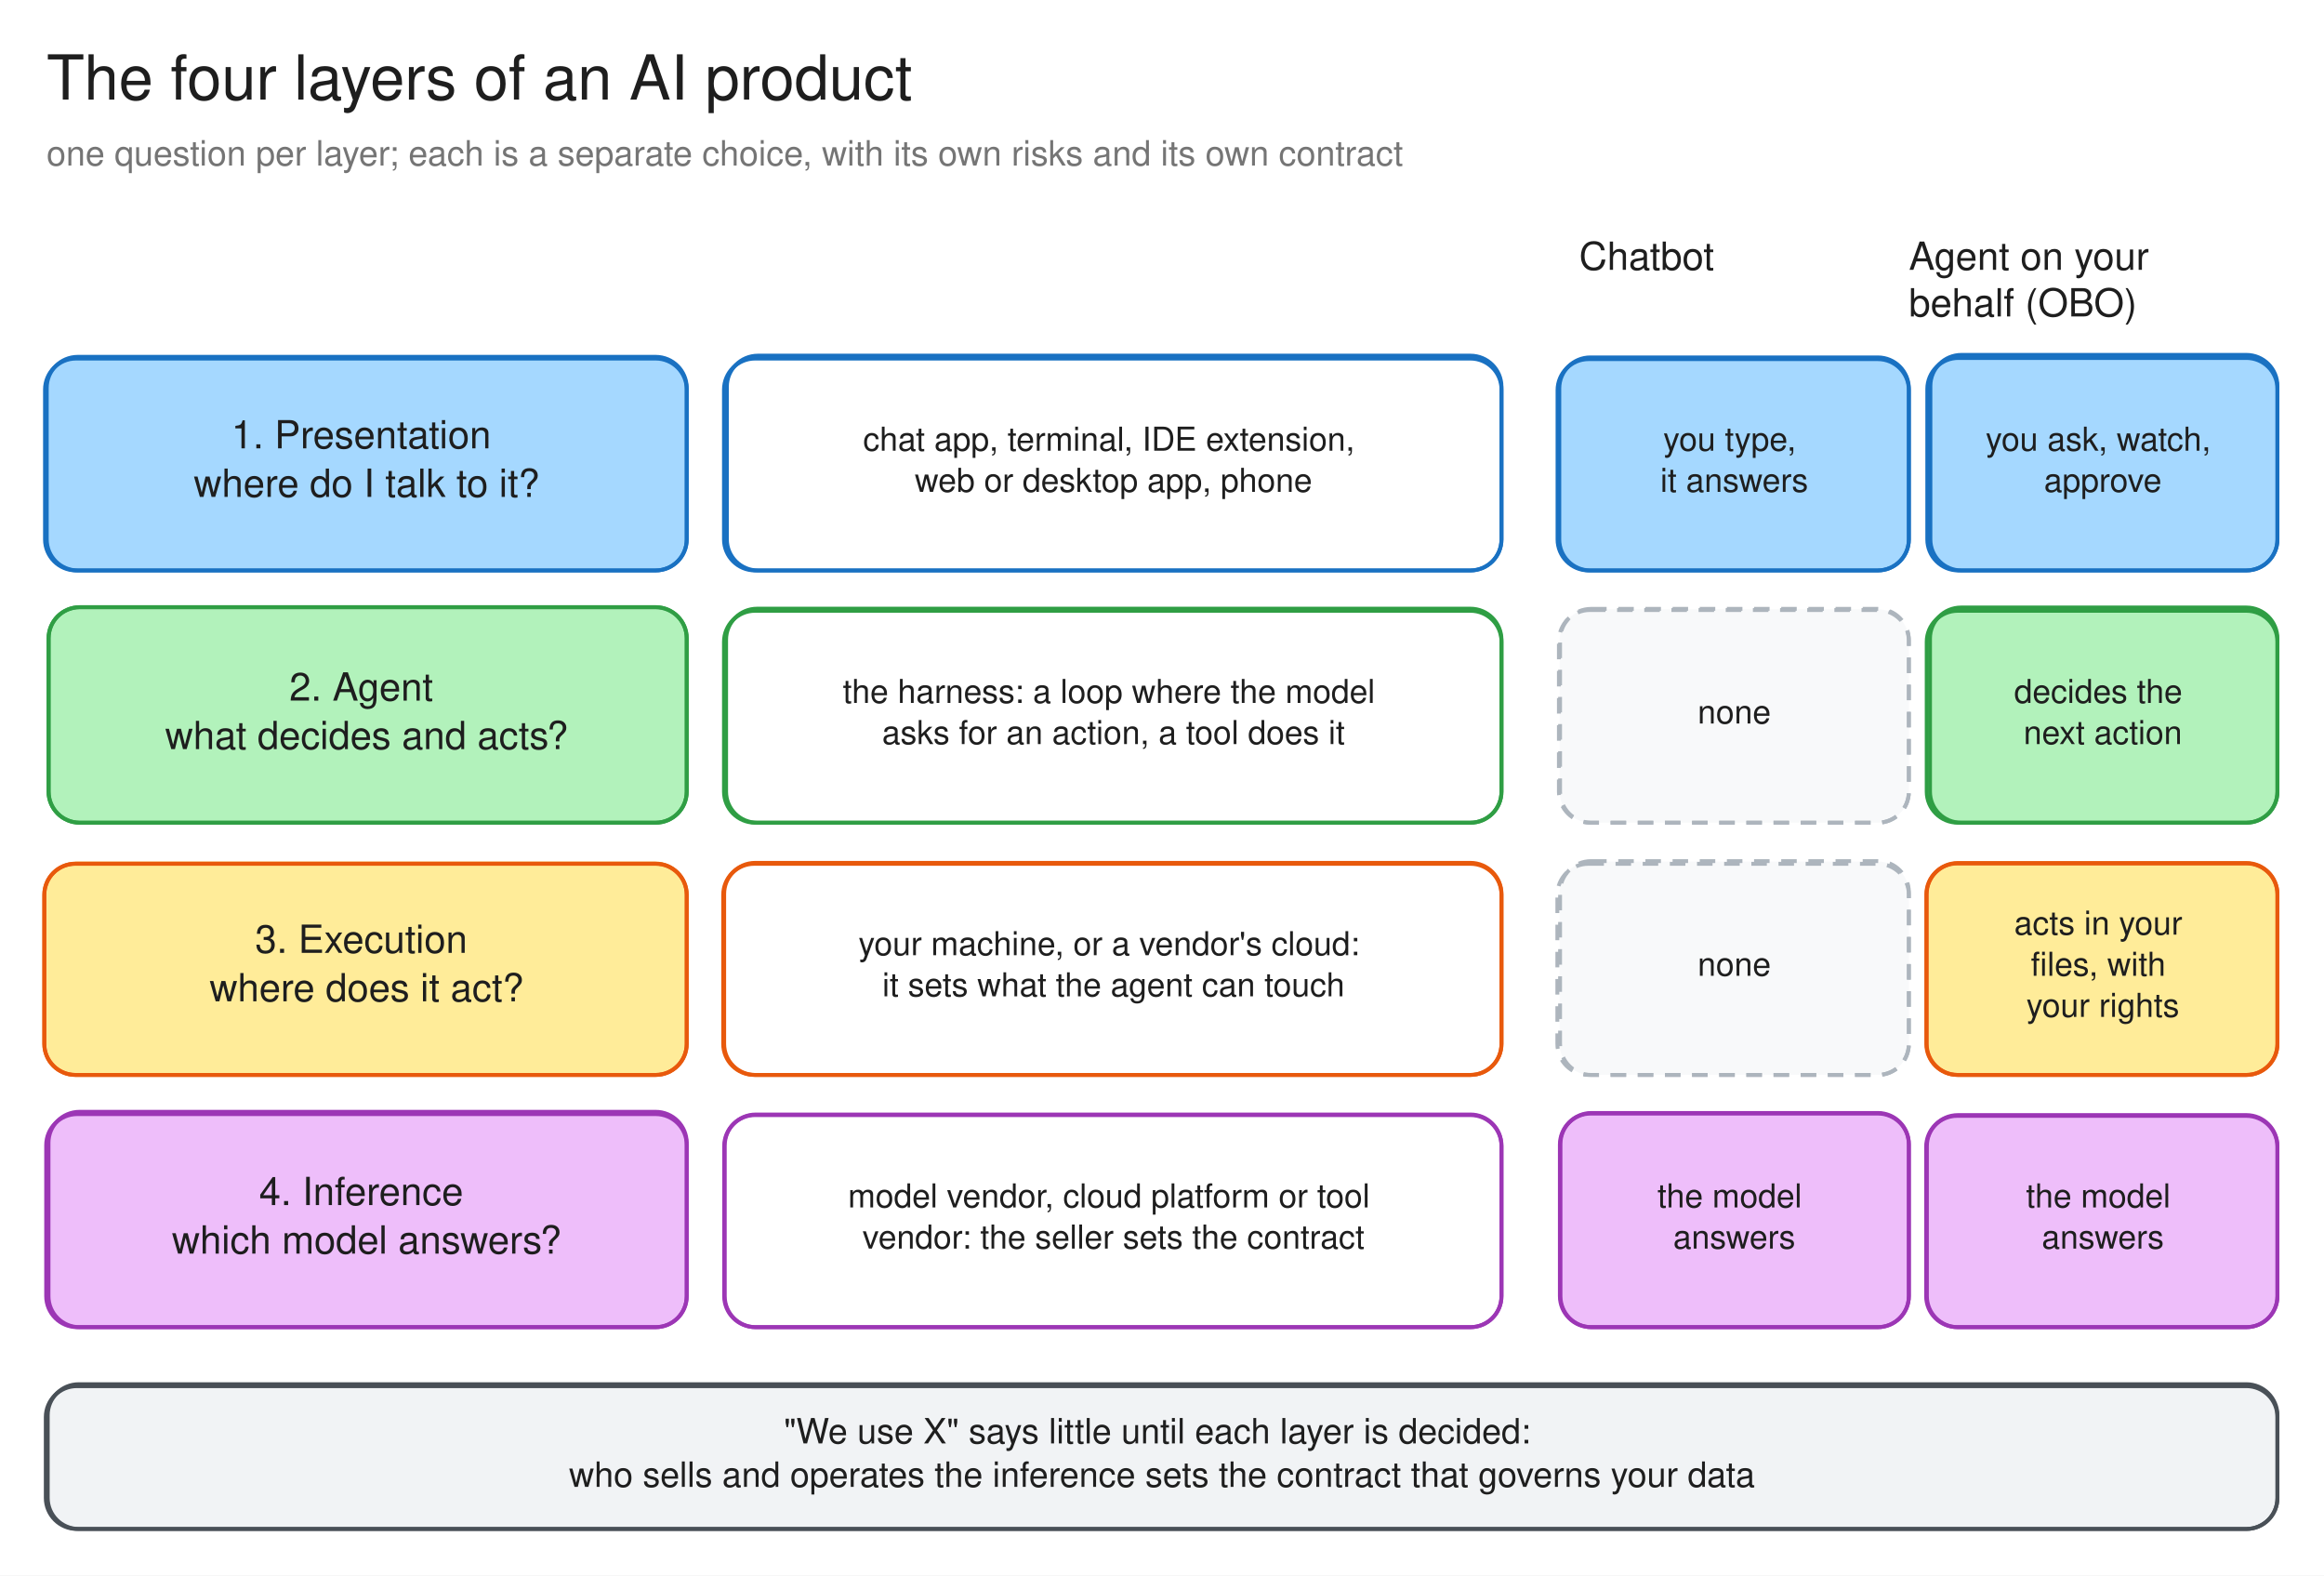
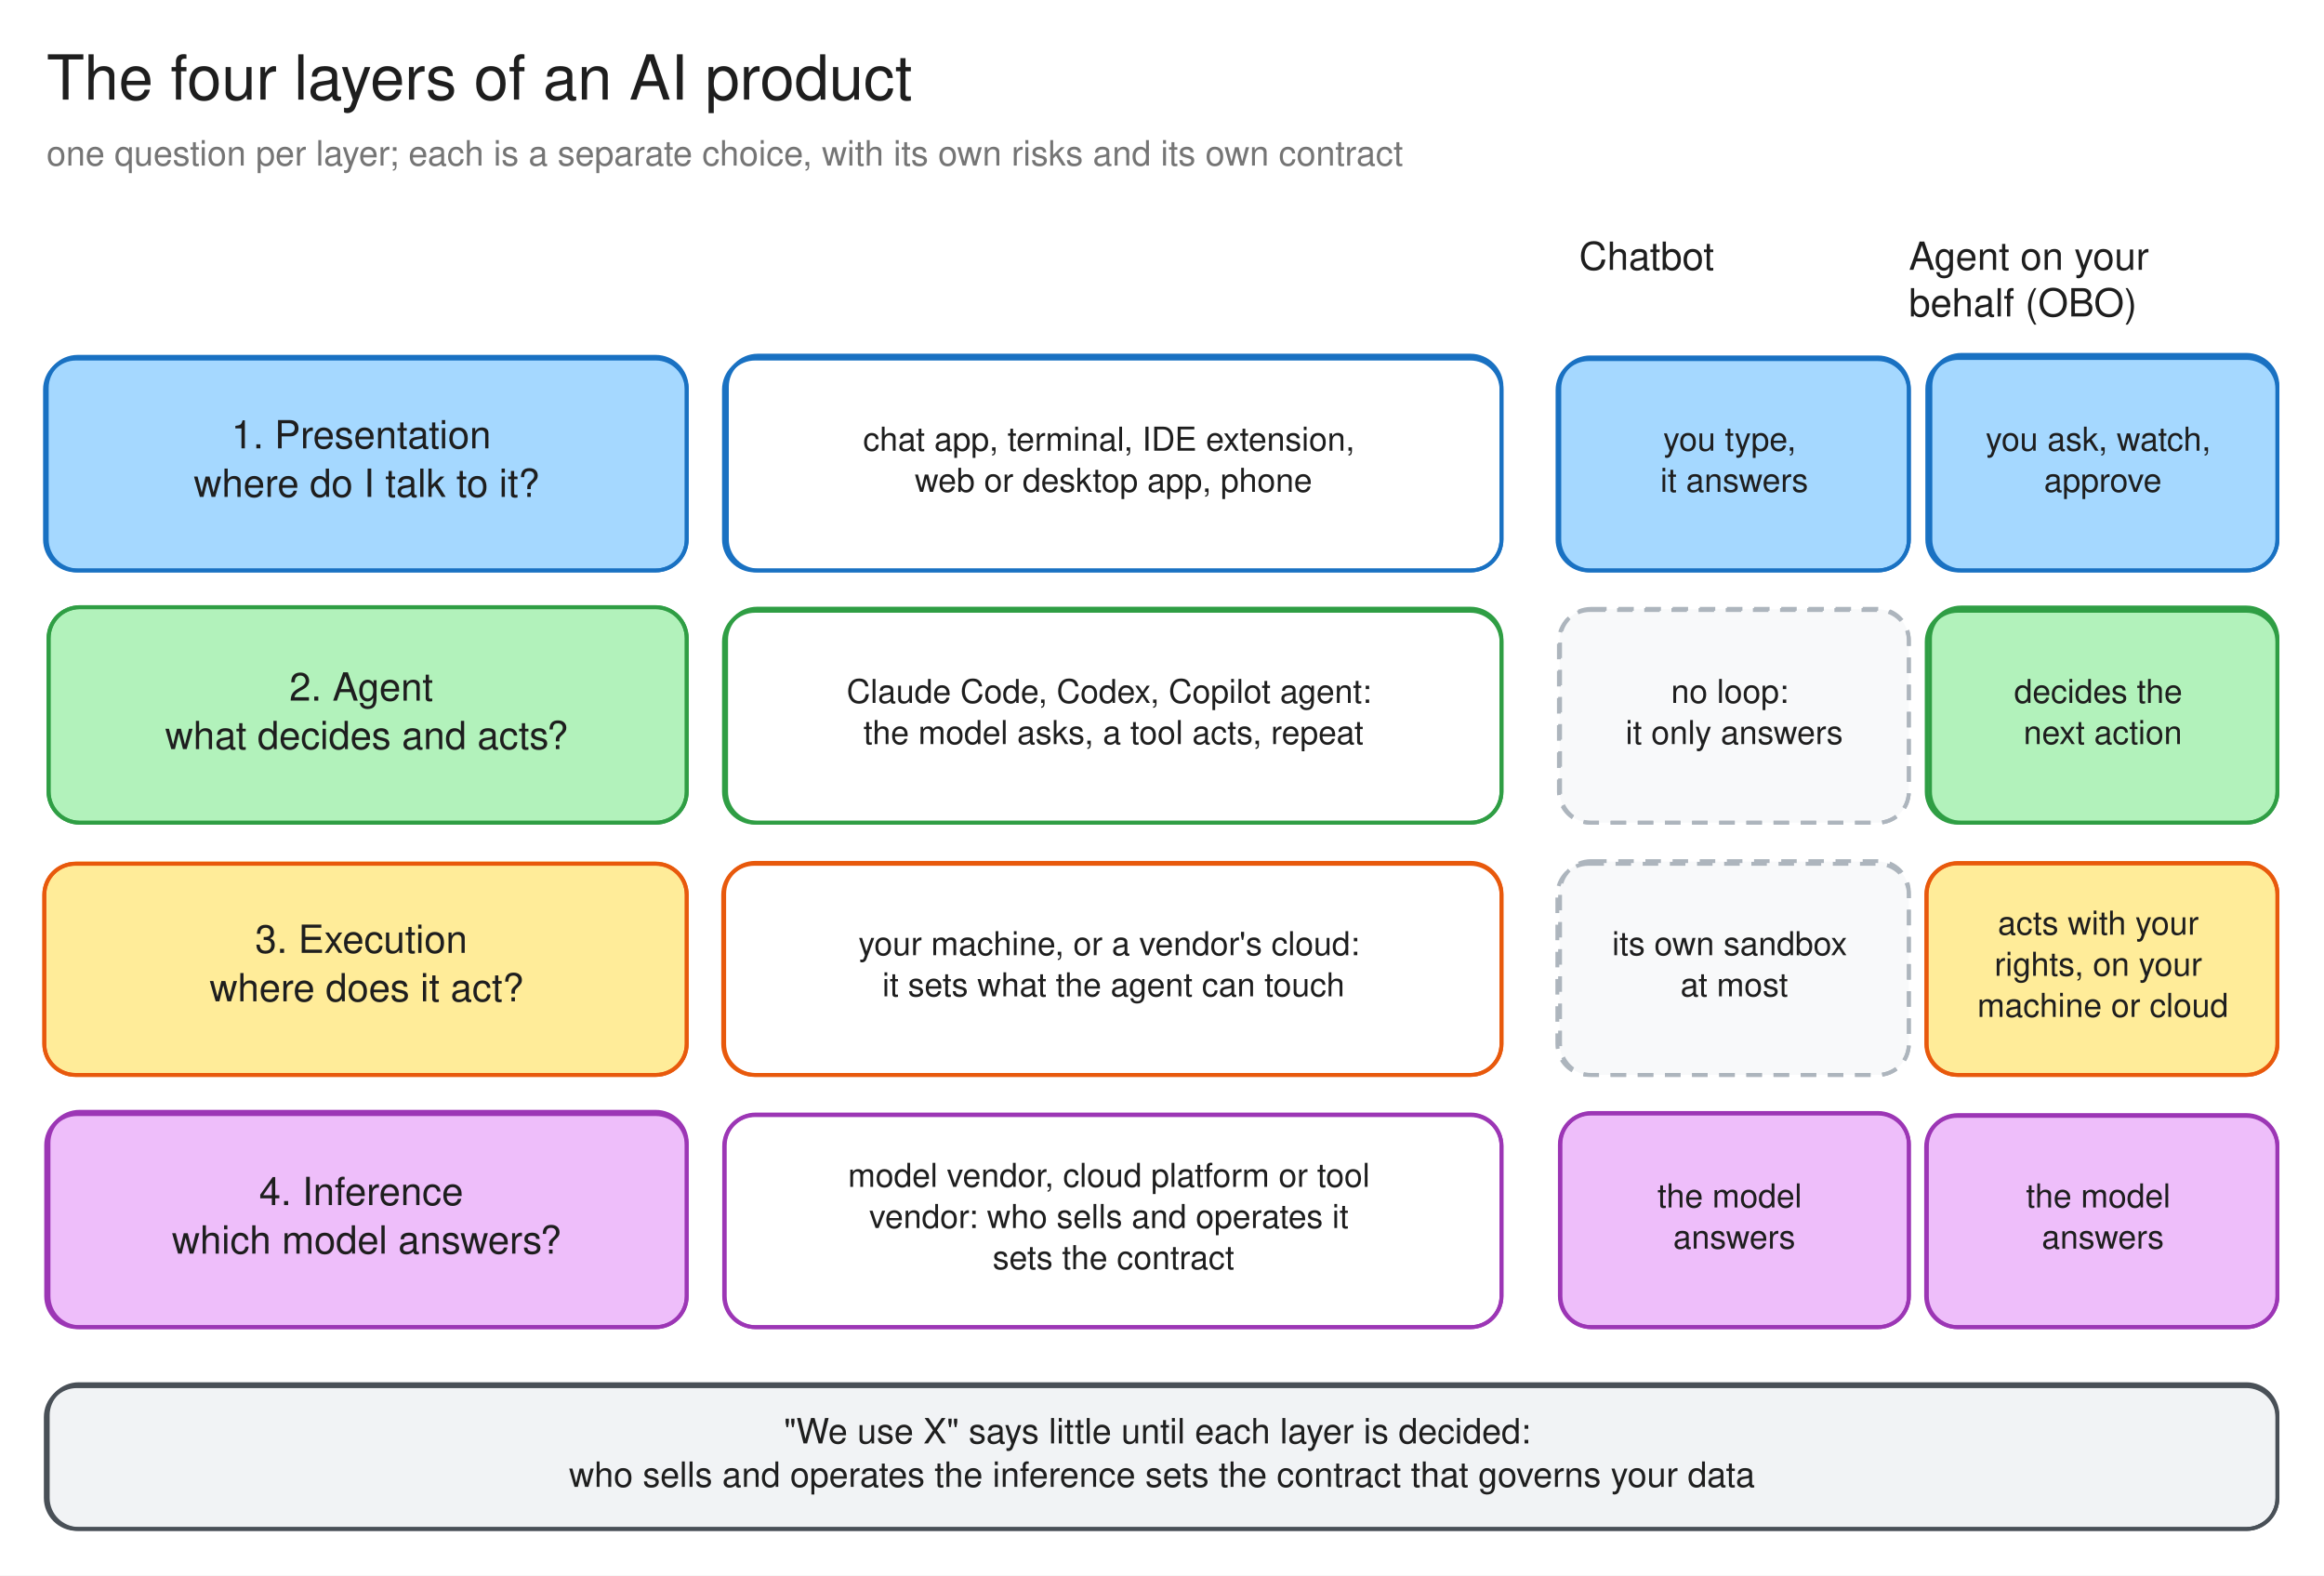
<svg xmlns="http://www.w3.org/2000/svg" viewBox="16 -4 1198 812" width="1198" height="812" role="img">
  <rect x="16" y="-4" width="1198" height="812" fill="#ffffff" />
  <text font-family="Segoe UI, Helvetica, Arial, sans-serif" font-size="32" fill="#1e1e1e" text-anchor="start" dominant-baseline="central">
    <tspan x="40.0" y="40.0">The four layers of an AI product</tspan>
  </text>
  <text font-family="Segoe UI, Helvetica, Arial, sans-serif" font-size="18" fill="#757575" text-anchor="start" dominant-baseline="central">
    <tspan x="40.0" y="77.2">one question per layer; each is a separate choice, with its own risks and its own contract</tspan>
  </text>
  <text font-family="Segoe UI, Helvetica, Arial, sans-serif" font-size="20" fill="#1e1e1e" text-anchor="start" dominant-baseline="central">
    <tspan x="830.0" y="130.5">Chatbot</tspan>
  </text>
  <text font-family="Segoe UI, Helvetica, Arial, sans-serif" font-size="20" fill="#1e1e1e" text-anchor="start" dominant-baseline="central">
    <tspan x="1000.0" y="130.5">Agent on your</tspan>
  </text>
  <text font-family="Segoe UI, Helvetica, Arial, sans-serif" font-size="20" fill="#1e1e1e" text-anchor="start" dominant-baseline="central">
    <tspan x="1000.0" y="154.5">behalf (OBO)</tspan>
  </text>
  <g opacity="1.0">
    <rect x="40" y="180" width="330" height="110" rx="16" fill="#a5d8ff" />
    <rect x="40.1" y="179.9" width="329.9" height="110.1" rx="16" fill="none" stroke="#1971c2" stroke-width="2" />
    <rect x="39.2" y="180.8" width="330.8" height="109.2" rx="16" fill="none" stroke="#1971c2" stroke-width="2" />
    <text font-family="Segoe UI, Helvetica, Arial, sans-serif" font-size="20" fill="#1e1e1e" text-anchor="middle" dominant-baseline="central">
      <tspan x="205.0" y="222.5">1. Presentation</tspan>
      <tspan x="205.0" y="247.5">where do I talk to it?</tspan>
    </text>
  </g>
  <g opacity="1.0">
    <rect x="390" y="180" width="400" height="110" rx="16" fill="#ffffff" />
    <rect x="389.2" y="180.8" width="400.8" height="109.2" rx="16" fill="none" stroke="#1971c2" stroke-width="2" />
    <rect x="390.7" y="179.3" width="399.3" height="110.7" rx="16" fill="none" stroke="#1971c2" stroke-width="2" />
    <text font-family="Segoe UI, Helvetica, Arial, sans-serif" font-size="17" fill="#1e1e1e" text-anchor="middle" dominant-baseline="central">
      <tspan x="590.0" y="224.4">chat app, terminal, IDE extension,</tspan>
      <tspan x="590.0" y="245.6">web or desktop app, phone</tspan>
    </text>
  </g>
  <g opacity="1.0">
    <rect x="820" y="180" width="180" height="110" rx="16" fill="#a5d8ff" />
    <rect x="818.9" y="181.1" width="181.1" height="108.9" rx="16" fill="none" stroke="#1971c2" stroke-width="2" />
    <rect x="819.8" y="180.2" width="180.2" height="109.8" rx="16" fill="none" stroke="#1971c2" stroke-width="2" />
    <text font-family="Segoe UI, Helvetica, Arial, sans-serif" font-size="17" fill="#1e1e1e" text-anchor="middle" dominant-baseline="central">
      <tspan x="910.0" y="224.4">you type,</tspan>
      <tspan x="910.0" y="245.6">it answers</tspan>
    </text>
  </g>
  <g opacity="1.0">
    <rect x="1010" y="180" width="180" height="110" rx="16" fill="#a5d8ff" />
    <rect x="1009.5" y="180.5" width="180.5" height="109.5" rx="16" fill="none" stroke="#1971c2" stroke-width="2" />
    <rect x="1011.1" y="178.9" width="178.9" height="111.1" rx="16" fill="none" stroke="#1971c2" stroke-width="2" />
    <text font-family="Segoe UI, Helvetica, Arial, sans-serif" font-size="17" fill="#1e1e1e" text-anchor="middle" dominant-baseline="central">
      <tspan x="1100.0" y="224.4">you ask, watch,</tspan>
      <tspan x="1100.0" y="245.6">approve</tspan>
    </text>
  </g>
  <g opacity="1.0">
    <rect x="40" y="310" width="330" height="110" rx="16" fill="#b2f2bb" />
    <rect x="41.1" y="308.9" width="328.9" height="111.1" rx="16" fill="none" stroke="#2f9e44" stroke-width="2" />
    <rect x="41.0" y="309.0" width="329.0" height="111.0" rx="16" fill="none" stroke="#2f9e44" stroke-width="2" />
    <text font-family="Segoe UI, Helvetica, Arial, sans-serif" font-size="20" fill="#1e1e1e" text-anchor="middle" dominant-baseline="central">
      <tspan x="205.0" y="352.5">2. Agent</tspan>
      <tspan x="205.0" y="377.5">what decides and acts?</tspan>
    </text>
  </g>
  <g opacity="1.0">
    <rect x="390" y="310" width="400" height="110" rx="16" fill="#ffffff" />
    <rect x="390.3" y="309.7" width="399.7" height="110.3" rx="16" fill="none" stroke="#2f9e44" stroke-width="2" />
    <rect x="389.2" y="310.8" width="400.8" height="109.2" rx="16" fill="none" stroke="#2f9e44" stroke-width="2" />
    <text font-family="Segoe UI, Helvetica, Arial, sans-serif" font-size="17" fill="#1e1e1e" text-anchor="middle" dominant-baseline="central">
-       <tspan x="590.0" y="354.4">the harness: a loop where the model</tspan>
-       <tspan x="590.0" y="375.6">asks for an action, a tool does it</tspan>
+       <tspan x="590.0" y="354.4">Claude Code, Codex, Copilot agent:</tspan>
+       <tspan x="590.0" y="375.6">the model asks, a tool acts, repeat</tspan>
    </text>
  </g>
  <g opacity="1.0">
    <rect x="820" y="310" width="180" height="110" rx="16" fill="#f8f9fa" />
    <rect x="819.6" y="310.4" width="180.4" height="109.6" rx="16" fill="none" stroke="#adb5bd" stroke-width="2" stroke-dasharray="8 6" />
    <rect x="820.2" y="309.8" width="179.8" height="110.2" rx="16" fill="none" stroke="#adb5bd" stroke-width="2" stroke-dasharray="8 6" />
    <text font-family="Segoe UI, Helvetica, Arial, sans-serif" font-size="17" fill="#1e1e1e" text-anchor="middle" dominant-baseline="central">
-       <tspan x="910.0" y="365.0">none</tspan>
+       <tspan x="910.0" y="354.4">no loop:</tspan>
+       <tspan x="910.0" y="375.6">it only answers</tspan>
    </text>
  </g>
  <g opacity="1.0">
    <rect x="1010" y="310" width="180" height="110" rx="16" fill="#b2f2bb" />
    <rect x="1010.9" y="309.1" width="179.1" height="110.9" rx="16" fill="none" stroke="#2f9e44" stroke-width="2" />
    <rect x="1009.2" y="310.8" width="180.8" height="109.2" rx="16" fill="none" stroke="#2f9e44" stroke-width="2" />
    <text font-family="Segoe UI, Helvetica, Arial, sans-serif" font-size="17" fill="#1e1e1e" text-anchor="middle" dominant-baseline="central">
      <tspan x="1100.0" y="354.4">decides the</tspan>
      <tspan x="1100.0" y="375.6">next action</tspan>
    </text>
  </g>
  <g opacity="1.0">
    <rect x="40" y="440" width="330" height="110" rx="16" fill="#ffec99" />
    <rect x="38.9" y="441.1" width="331.1" height="108.9" rx="16" fill="none" stroke="#e8590c" stroke-width="2" />
    <rect x="38.8" y="441.2" width="331.2" height="108.8" rx="16" fill="none" stroke="#e8590c" stroke-width="2" />
    <text font-family="Segoe UI, Helvetica, Arial, sans-serif" font-size="20" fill="#1e1e1e" text-anchor="middle" dominant-baseline="central">
      <tspan x="205.0" y="482.5">3. Execution</tspan>
      <tspan x="205.0" y="507.5">where does it act?</tspan>
    </text>
  </g>
  <g opacity="1.0">
    <rect x="390" y="440" width="400" height="110" rx="16" fill="#ffffff" />
    <rect x="388.8" y="441.2" width="401.2" height="108.8" rx="16" fill="none" stroke="#e8590c" stroke-width="2" />
    <rect x="389.3" y="440.7" width="400.7" height="109.3" rx="16" fill="none" stroke="#e8590c" stroke-width="2" />
    <text font-family="Segoe UI, Helvetica, Arial, sans-serif" font-size="17" fill="#1e1e1e" text-anchor="middle" dominant-baseline="central">
      <tspan x="590.0" y="484.4">your machine, or a vendor's cloud:</tspan>
      <tspan x="590.0" y="505.6">it sets what the agent can touch</tspan>
    </text>
  </g>
  <g opacity="1.0">
    <rect x="820" y="440" width="180" height="110" rx="16" fill="#f8f9fa" />
    <rect x="818.8" y="441.2" width="181.2" height="108.8" rx="16" fill="none" stroke="#adb5bd" stroke-width="2" stroke-dasharray="8 6" />
    <rect x="820.2" y="439.8" width="179.8" height="110.2" rx="16" fill="none" stroke="#adb5bd" stroke-width="2" stroke-dasharray="8 6" />
    <text font-family="Segoe UI, Helvetica, Arial, sans-serif" font-size="17" fill="#1e1e1e" text-anchor="middle" dominant-baseline="central">
-       <tspan x="910.0" y="495.0">none</tspan>
+       <tspan x="910.0" y="484.4">its own sandbox</tspan>
+       <tspan x="910.0" y="505.6">at most</tspan>
    </text>
  </g>
  <g opacity="1.0">
    <rect x="1010" y="440" width="180" height="110" rx="16" fill="#ffec99" />
    <rect x="1009.2" y="440.8" width="180.8" height="109.2" rx="16" fill="none" stroke="#e8590c" stroke-width="2" />
    <rect x="1009.0" y="441.0" width="181.0" height="109.0" rx="16" fill="none" stroke="#e8590c" stroke-width="2" />
    <text font-family="Segoe UI, Helvetica, Arial, sans-serif" font-size="17" fill="#1e1e1e" text-anchor="middle" dominant-baseline="central">
-       <tspan x="1100.0" y="473.8">acts in your</tspan>
-       <tspan x="1100.0" y="495.0">files, with</tspan>
-       <tspan x="1100.0" y="516.2">your rights</tspan>
+       <tspan x="1100.0" y="473.8">acts with your</tspan>
+       <tspan x="1100.0" y="495.0">rights, on your</tspan>
+       <tspan x="1100.0" y="516.2">machine or cloud</tspan>
    </text>
  </g>
  <g opacity="1.0">
    <rect x="40" y="570" width="330" height="110" rx="16" fill="#eebefa" />
    <rect x="41.0" y="569.0" width="329.0" height="111.0" rx="16" fill="none" stroke="#9c36b5" stroke-width="2" />
    <rect x="39.8" y="570.2" width="330.2" height="109.8" rx="16" fill="none" stroke="#9c36b5" stroke-width="2" />
    <text font-family="Segoe UI, Helvetica, Arial, sans-serif" font-size="20" fill="#1e1e1e" text-anchor="middle" dominant-baseline="central">
      <tspan x="205.0" y="612.5">4. Inference</tspan>
      <tspan x="205.0" y="637.5">which model answers?</tspan>
    </text>
  </g>
  <g opacity="1.0">
    <rect x="390" y="570" width="400" height="110" rx="16" fill="#ffffff" />
    <rect x="389.3" y="570.7" width="400.7" height="109.3" rx="16" fill="none" stroke="#9c36b5" stroke-width="2" />
    <rect x="389.6" y="570.4" width="400.4" height="109.6" rx="16" fill="none" stroke="#9c36b5" stroke-width="2" />
    <text font-family="Segoe UI, Helvetica, Arial, sans-serif" font-size="17" fill="#1e1e1e" text-anchor="middle" dominant-baseline="central">
-       <tspan x="590.0" y="614.4">model vendor, cloud platform or tool</tspan>
-       <tspan x="590.0" y="635.6">vendor: the seller sets the contract</tspan>
+       <tspan x="590.0" y="603.8">model vendor, cloud platform or tool</tspan>
+       <tspan x="590.0" y="625.0">vendor: who sells and operates it</tspan>
+       <tspan x="590.0" y="646.2">sets the contract</tspan>
    </text>
  </g>
  <g opacity="1.0">
    <rect x="820" y="570" width="180" height="110" rx="16" fill="#eebefa" />
    <rect x="820.4" y="569.6" width="179.6" height="110.4" rx="16" fill="none" stroke="#9c36b5" stroke-width="2" />
    <rect x="820.1" y="569.9" width="179.9" height="110.1" rx="16" fill="none" stroke="#9c36b5" stroke-width="2" />
    <text font-family="Segoe UI, Helvetica, Arial, sans-serif" font-size="17" fill="#1e1e1e" text-anchor="middle" dominant-baseline="central">
      <tspan x="910.0" y="614.4">the model</tspan>
      <tspan x="910.0" y="635.6">answers</tspan>
    </text>
  </g>
  <g opacity="1.0">
    <rect x="1010" y="570" width="180" height="110" rx="16" fill="#eebefa" />
    <rect x="1009.3" y="570.7" width="180.7" height="109.3" rx="16" fill="none" stroke="#9c36b5" stroke-width="2" />
    <rect x="1008.9" y="571.1" width="181.1" height="108.9" rx="16" fill="none" stroke="#9c36b5" stroke-width="2" />
    <text font-family="Segoe UI, Helvetica, Arial, sans-serif" font-size="17" fill="#1e1e1e" text-anchor="middle" dominant-baseline="central">
      <tspan x="1100.0" y="614.4">the model</tspan>
      <tspan x="1100.0" y="635.6">answers</tspan>
    </text>
  </g>
  <g opacity="1.0">
    <rect x="40" y="710" width="1150" height="74" rx="16" fill="#f1f3f5" />
    <rect x="39.6" y="710.4" width="1150.4" height="73.6" rx="16" fill="none" stroke="#495057" stroke-width="2" />
    <rect x="40.6" y="709.4" width="1149.4" height="74.6" rx="16" fill="none" stroke="#495057" stroke-width="2" />
    <text font-family="Segoe UI, Helvetica, Arial, sans-serif" font-size="18" fill="#1e1e1e" text-anchor="middle" dominant-baseline="central">
      <tspan x="615.0" y="735.8">"We use X" says little until each layer is decided:</tspan>
      <tspan x="615.0" y="758.2">who sells and operates the inference sets the contract that governs your data</tspan>
    </text>
  </g>
</svg>
